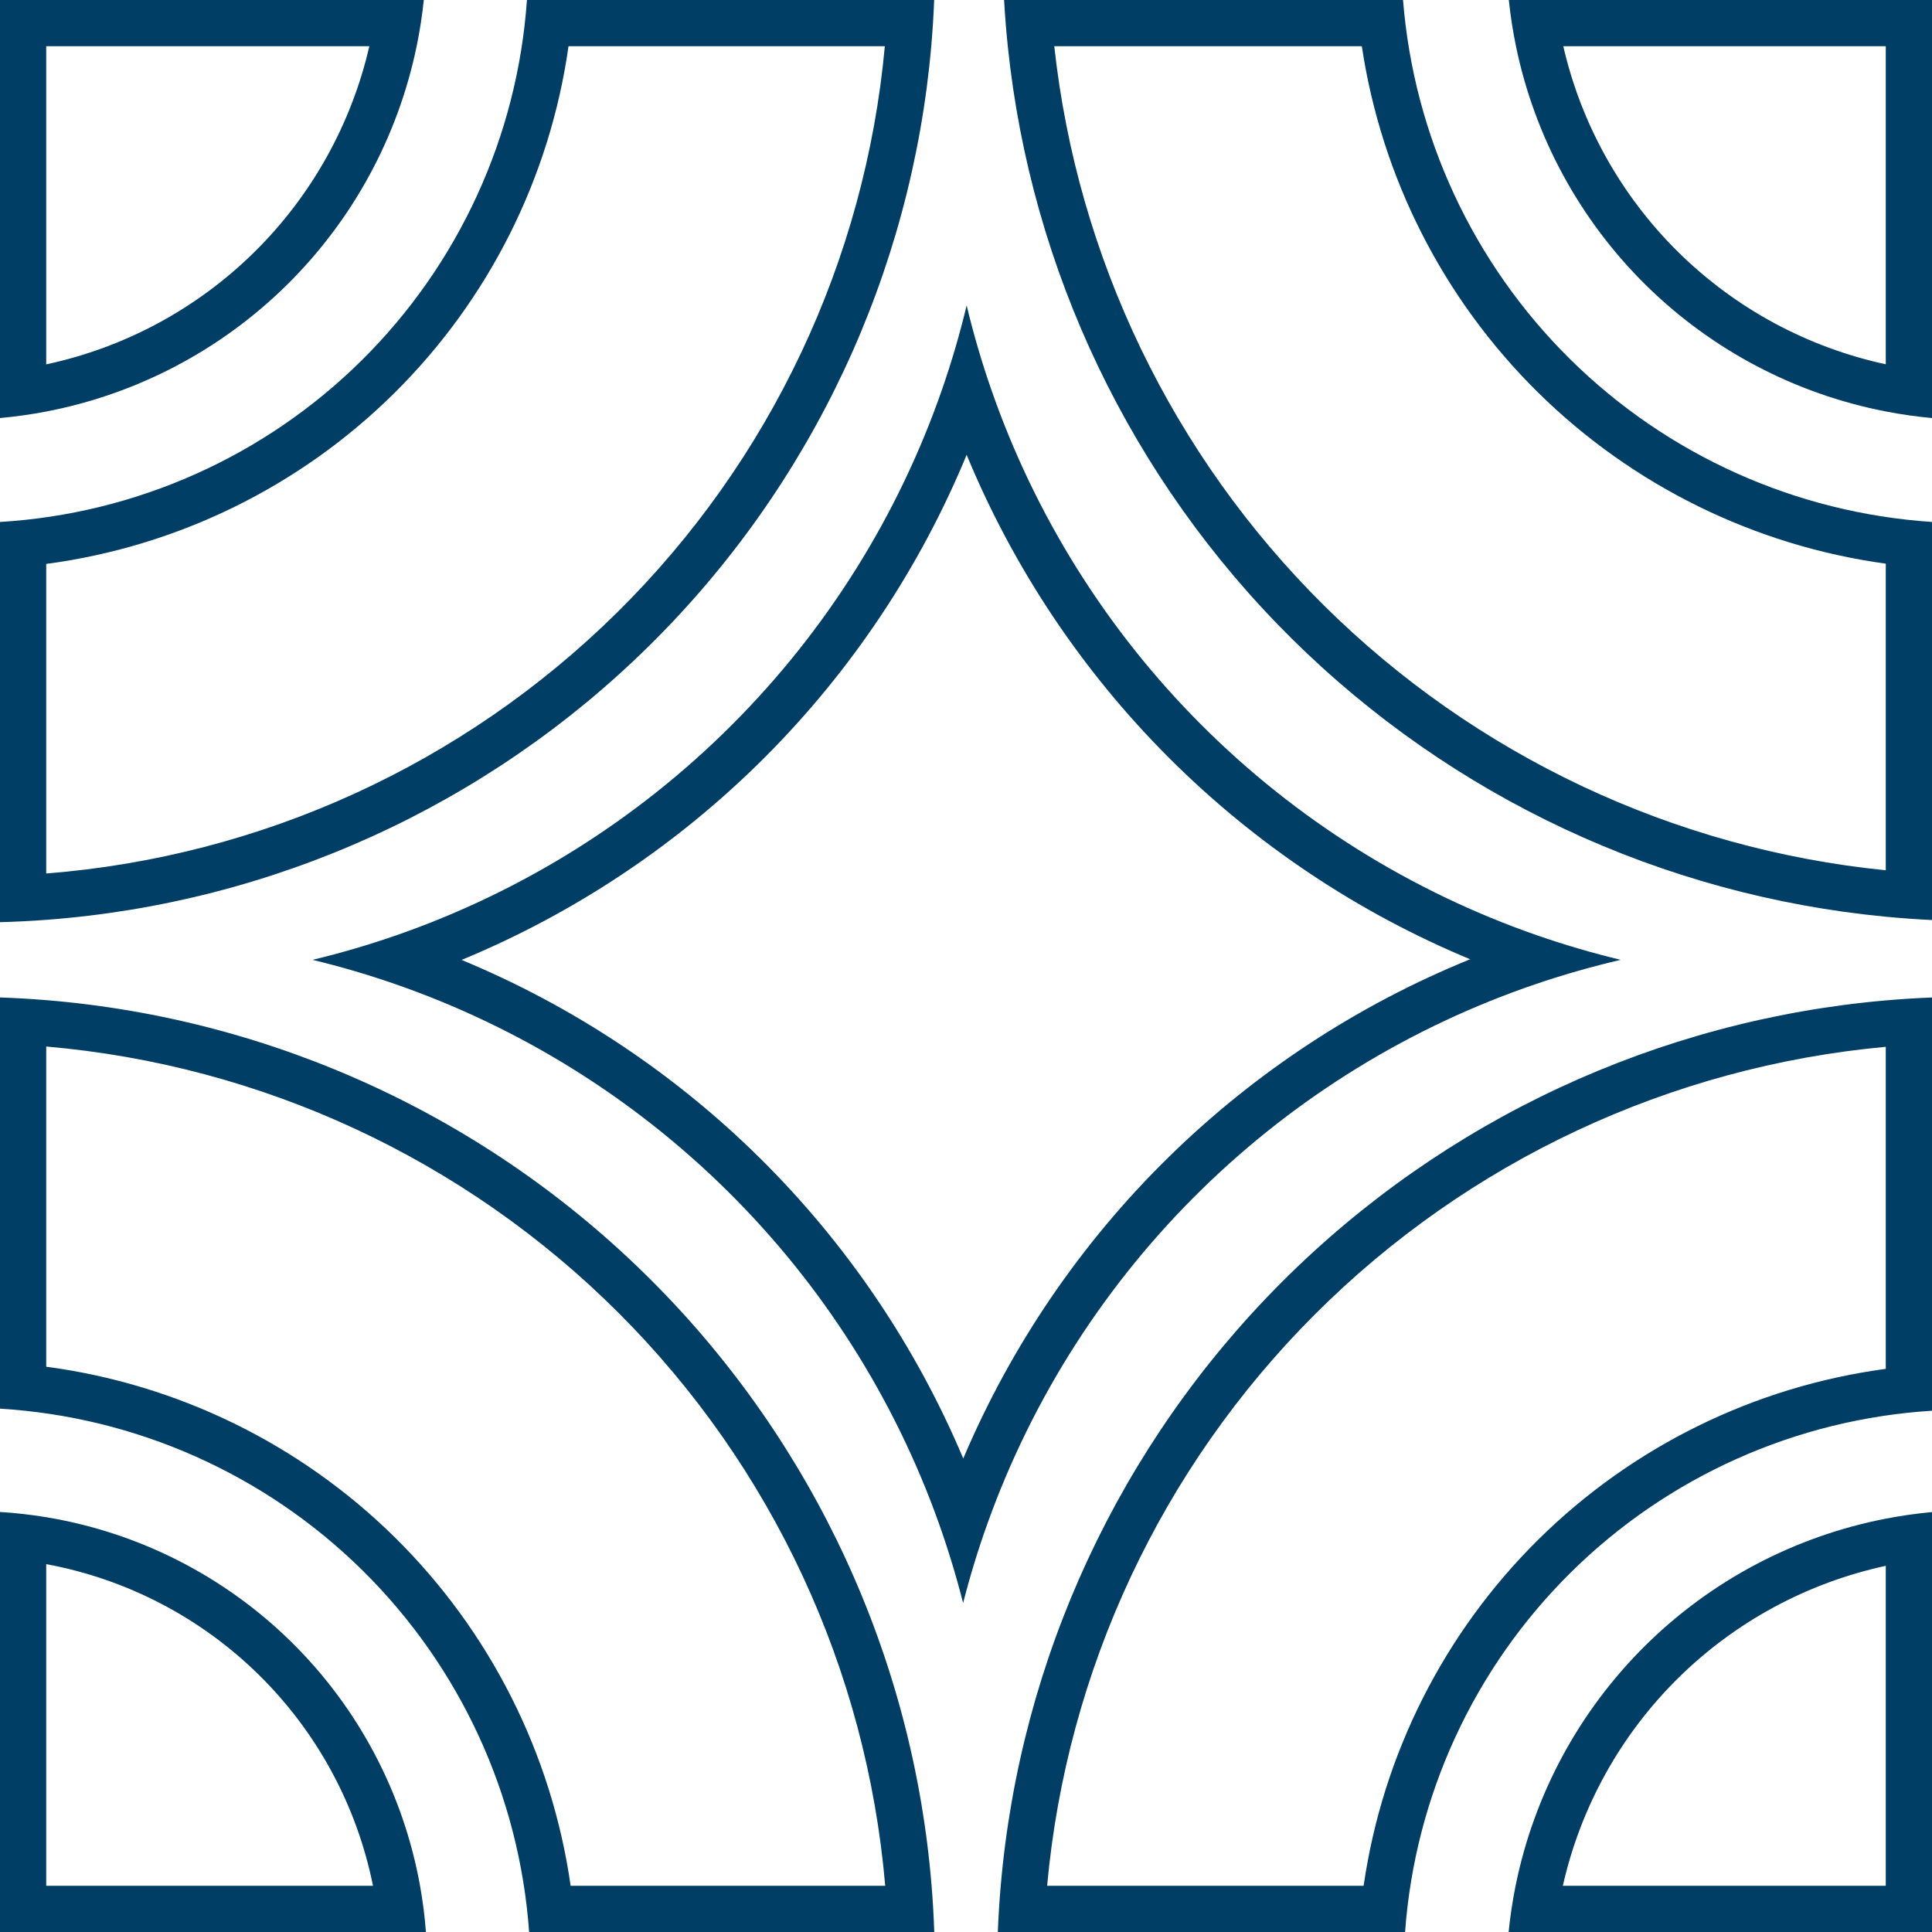
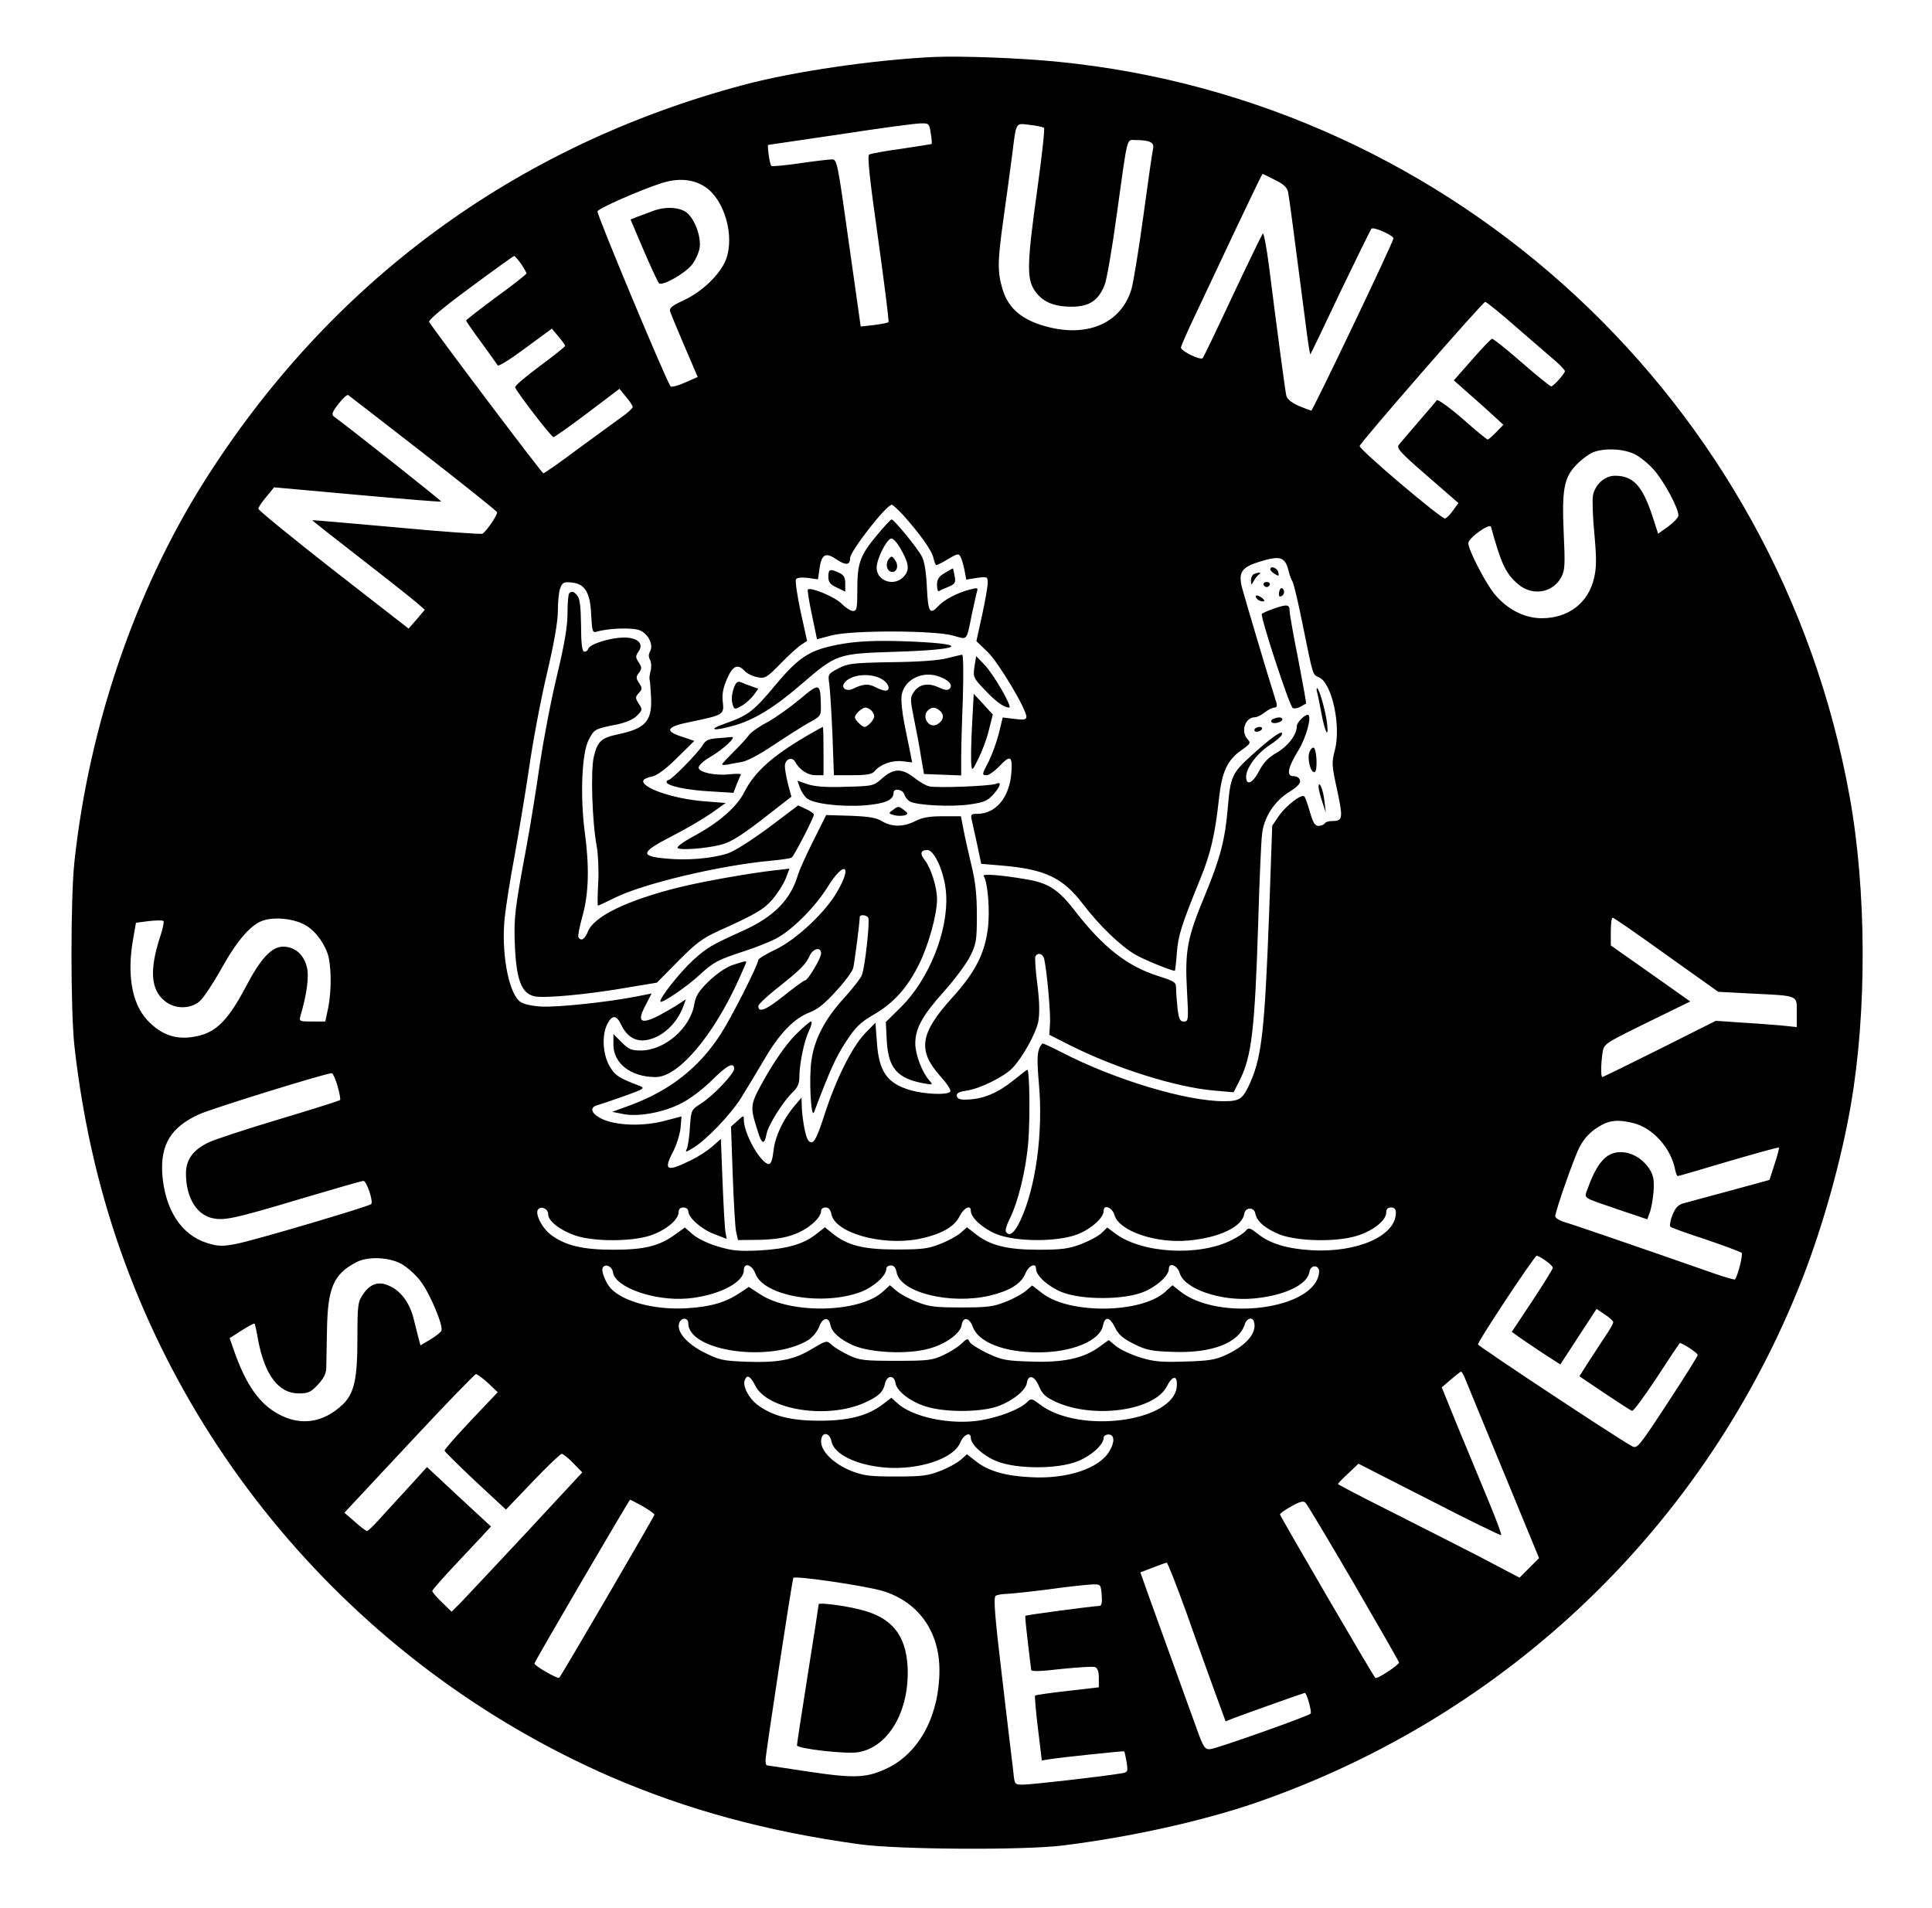
- <svg xmlns="http://www.w3.org/2000/svg" width="209" height="209" viewBox="0 0 209 209" fill="none">
-   <path fill-rule="evenodd" clip-rule="evenodd" d="M61.501 5C59.496 19.181 52.904 32.373 42.661 42.52C32.428 52.656 19.188 59.122 5 61.004V94.492C28.203 92.671 50.09 82.713 66.734 66.282C83.362 49.868 93.593 28.143 95.72 5H61.501ZM57.003 0C55.981 14.721 49.635 28.574 39.143 38.967C28.65 49.361 14.735 55.578 0 56.465V99.76C1.672 99.715 3.339 99.631 5 99.507C29.521 97.675 52.667 87.195 70.247 69.841C87.826 52.487 98.599 29.486 100.741 5C100.886 3.34 100.991 1.673 101.056 0H57.003ZM5 147.849C19.19 149.734 32.437 156.184 42.698 166.295C53.028 176.475 59.69 189.734 61.73 204H95.761C93.759 180.626 83.56 158.639 66.872 141.981C50.234 125.374 28.307 115.222 5 113.211V147.849ZM0 152.386C14.741 153.282 28.665 159.486 39.189 169.856C49.766 180.28 56.182 194.195 57.241 209H101.066C101.01 207.328 100.914 205.661 100.778 204C98.764 179.294 88.031 156.037 70.404 138.443C52.83 120.9 29.636 110.217 5 108.194C3.339 108.057 1.672 107.96 0 107.903V152.386ZM147.515 204C149.56 189.845 156.165 176.686 166.4 166.561C176.624 156.447 189.837 149.985 204 148.081V113.242C180.709 115.377 158.828 125.594 142.214 142.215C125.598 158.836 115.394 180.717 113.276 204H147.515ZM151.998 209C153.069 194.304 159.432 180.487 169.916 170.115C180.401 159.743 194.288 153.527 209 152.61V107.905C207.327 107.971 205.66 108.077 204 108.222C179.378 110.371 156.229 121.122 138.677 138.68C121.126 156.238 110.388 179.386 108.257 204C108.113 205.66 108.008 207.327 107.943 209H151.998ZM209 99.527V56.463C194.274 55.488 180.385 49.249 169.875 38.879C159.365 28.508 152.944 14.707 151.777 0H108.621C108.715 1.673 108.849 3.34 109.021 5C111.534 29.188 122.338 51.831 139.689 69.035C157.041 86.24 179.782 96.855 204 99.169C205.66 99.327 207.327 99.447 209 99.527ZM204 94.145C181.106 91.848 159.626 81.762 143.209 65.484C126.804 49.218 116.543 27.847 114.049 5H147.32C149.445 19.164 156.102 32.313 166.363 42.438C176.61 52.549 189.828 59.028 204 60.977V94.145Z" fill="#003E66" />
-   <path fill-rule="evenodd" clip-rule="evenodd" d="M166.202 106.434C169.19 105.42 172.235 104.552 175.326 103.834C172.24 103.092 169.203 102.2 166.223 101.163C152.612 96.425 140.205 88.662 129.96 78.412C119.697 68.143 111.933 55.707 107.208 42.067C106.184 39.111 105.303 36.099 104.57 33.04C103.837 36.099 102.956 39.111 101.932 42.067C97.207 55.707 89.444 68.143 79.18 78.412C68.909 88.689 56.464 96.465 42.811 101.2C39.865 102.221 36.863 103.101 33.815 103.834C36.863 104.57 39.864 105.453 42.809 106.477C56.248 111.152 68.516 118.776 78.688 128.834C88.935 138.965 96.734 151.248 101.549 164.745C102.562 167.584 103.443 170.477 104.187 173.415C104.937 170.479 105.824 167.588 106.843 164.75C111.723 151.163 119.628 138.815 130.006 128.664C140.284 118.611 152.663 111.03 166.202 106.434ZM104.203 157.78C109.385 145.562 116.95 134.44 126.51 125.089C135.901 115.904 146.959 108.679 159.036 103.771C146.887 98.722 135.795 91.324 126.424 81.947C117.02 72.538 109.611 61.4 104.57 49.202C99.53 61.4 92.12 72.538 82.717 81.947C73.301 91.368 62.149 98.792 49.932 103.842C61.93 108.815 72.9 116.079 82.204 125.279C91.632 134.601 99.091 145.654 104.203 157.78Z" fill="#003E66" />
-   <path fill-rule="evenodd" clip-rule="evenodd" d="M0 45.223C1.684 45.071 3.352 44.835 5 44.518C14.8 42.634 23.87 37.889 31.031 30.825C38.189 23.764 43.055 14.766 45.072 5C45.412 3.353 45.671 1.685 45.847 0H0V45.223ZM5 39.416C13.472 37.601 21.296 33.405 27.52 27.265C33.724 21.146 38.017 13.412 39.955 5H5V39.416ZM46.076 209C45.949 207.317 45.735 205.648 45.439 204C43.641 194.004 38.785 184.762 31.477 177.585C24.215 170.453 14.957 165.777 5 164.129C3.351 163.856 1.682 163.666 0 163.562V209H46.076ZM40.349 204C38.613 195.36 34.323 187.388 27.973 181.152C21.648 174.94 13.636 170.801 5 169.205V204H40.349ZM209 163.573C207.316 163.728 205.648 163.967 204 164.286C194.213 166.181 185.159 170.93 178.011 177.991C170.816 185.099 165.941 194.165 163.954 204C163.621 205.647 163.369 207.316 163.201 209H209V163.573ZM204 169.389C195.543 171.214 187.735 175.413 181.525 181.548C175.282 187.716 170.977 195.519 169.066 204H204V169.389ZM163.221 0C163.397 1.685 163.656 3.353 163.995 5C166.009 14.756 170.866 23.746 178.011 30.805C185.159 37.866 194.213 42.615 204 44.51C205.648 44.83 207.316 45.068 209 45.223V0H163.221ZM169.113 5C171.047 13.403 175.332 21.13 181.525 27.248C187.735 33.383 195.543 37.582 204 39.407V5H169.113Z" fill="#003E66" />
+ <svg xmlns="http://www.w3.org/2000/svg" version="1.0" width="800pt" height="790pt" viewBox="0 0 800 790" preserveAspectRatio="xMidYMid meet">
+   <g transform="translate(0,790) scale(0.1,-0.1)" fill="#000000" stroke="none">
+     <path d="M3865 7664 c-249 -12 -577 -60 -784 -115 -948 -252 -1717 -818 -2240 -1650 -283 -451 -473 -1009 -533 -1569 -16 -149 -16 -612 0 -760 17 -156 47 -330 83 -480 268 -1131 1066 -2081 2139 -2548 315 -136 644 -226 1030 -279 158 -22 679 -25 840 -5 281 35 575 100 800 177 1042 360 1865 1149 2265 2175 85 219 160 488 199 715 67 387 65 890 -5 1276 -293 1633 -1636 2880 -3276 3043 -158 16 -403 25 -518 20z m-11 -315 c4 -23 5 -43 4 -45 -2 -1 -58 -10 -125 -20 -67 -9 -127 -20 -134 -24 -8 -6 1 -94 37 -348 26 -188 46 -343 43 -346 -3 -3 -30 -8 -60 -12 l-55 -6 -49 346 c-46 329 -49 346 -69 346 -12 0 -72 -7 -134 -16 -62 -9 -115 -14 -118 -11 -7 6 -18 87 -13 87 2 0 137 20 299 44 162 25 311 45 331 45 35 1 37 0 43 -40z m469 22 c4 -4 -9 -119 -28 -257 -42 -300 -44 -367 -12 -415 31 -48 79 -69 154 -69 73 0 111 25 137 90 9 22 32 156 51 297 46 331 39 303 78 303 57 0 77 -10 72 -34 -3 -11 -21 -136 -40 -276 -19 -141 -42 -279 -50 -308 -41 -135 -172 -197 -337 -158 -110 26 -171 75 -196 156 -22 74 -22 113 2 286 14 99 30 217 36 264 19 149 13 140 73 133 29 -3 55 -9 60 -12z m956 -216 c37 -18 51 -31 55 -52 5 -25 24 -172 72 -541 9 -73 18 -131 20 -129 2 2 58 118 124 258 67 139 125 258 129 262 9 9 91 -28 91 -40 0 -15 -334 -713 -340 -713 -4 0 -28 9 -54 20 -30 14 -47 28 -50 43 -5 23 -41 294 -72 540 -10 75 -21 134 -25 130 -4 -5 -60 -120 -125 -258 -64 -137 -120 -254 -124 -258 -9 -10 -90 29 -90 44 0 5 26 65 58 132 32 67 107 227 167 354 61 128 111 233 113 233 1 0 25 -11 51 -25z m-2359 -29 c80 -53 123 -203 86 -301 -24 -61 -97 -132 -174 -168 -50 -23 -62 -33 -57 -47 3 -10 30 -75 60 -145 l54 -126 -52 -23 c-29 -13 -56 -20 -60 -16 -14 12 -307 714 -303 725 4 12 174 87 263 116 71 23 133 18 183 -15z m-762 -319 c12 -18 22 -36 22 -39 0 -4 -56 -48 -125 -98 -69 -51 -125 -95 -125 -97 0 -3 28 -44 63 -91 34 -47 65 -90 68 -95 4 -5 55 27 115 72 l109 80 27 -32 c15 -18 28 -35 28 -39 0 -4 -47 -41 -105 -84 -58 -43 -104 -82 -102 -88 9 -23 150 -206 159 -206 4 0 68 45 141 100 l132 100 27 -33 c15 -17 27 -36 28 -42 0 -5 -19 -23 -43 -40 -23 -16 -104 -76 -181 -132 -76 -57 -142 -103 -146 -103 -6 0 -445 582 -473 627 -4 7 57 59 170 142 97 72 179 131 182 131 3 0 16 -15 29 -33z m4129 -269 c71 -61 143 -124 161 -139 17 -16 32 -32 32 -36 -1 -11 -48 -63 -57 -63 -4 0 -60 45 -123 100 -63 55 -118 99 -122 97 -5 -1 -42 -40 -83 -87 l-75 -85 62 -55 c35 -30 81 -72 103 -92 l40 -37 -29 -30 c-17 -17 -32 -31 -36 -31 -3 0 -50 38 -104 86 -54 47 -102 81 -106 77 -3 -4 -37 -44 -75 -88 -38 -44 -75 -87 -82 -96 -12 -14 2 -30 116 -129 l130 -113 -21 -29 c-11 -16 -26 -32 -34 -35 -13 -5 -354 284 -354 300 0 12 510 597 520 597 5 0 67 -50 137 -112z m-4535 -514 c167 -130 305 -240 306 -245 4 -9 -42 -77 -60 -89 -4 -3 -164 8 -355 26 -192 17 -349 31 -350 30 -1 -1 89 -72 200 -158 111 -86 217 -170 234 -185 l32 -28 -33 -39 -34 -39 -311 242 c-171 134 -311 248 -311 254 0 7 15 29 33 50 l32 39 344 -31 c189 -17 346 -30 348 -28 2 3 -359 289 -444 352 -11 8 -8 18 18 52 18 23 36 40 41 37 4 -3 144 -111 310 -240z m5013 -3 c23 -10 60 -40 83 -66 43 -49 102 -159 102 -189 0 -9 -19 -29 -42 -46 l-42 -30 -26 80 c-41 121 -79 160 -153 160 -42 0 -82 -36 -91 -82 -3 -18 -1 -89 6 -159 9 -99 9 -139 -1 -181 -23 -104 -106 -168 -217 -168 -72 0 -144 37 -197 102 -37 46 -107 181 -107 209 0 21 89 85 94 67 42 -153 61 -193 111 -236 59 -52 146 -38 181 30 14 27 15 53 9 180 -8 180 1 230 52 283 20 21 50 43 67 51 44 19 124 17 171 -5z m-3027 -252 c70 -78 121 -149 127 -179 4 -17 9 -30 12 -30 4 0 26 11 49 25 40 24 44 24 52 8 5 -10 12 -35 16 -55 l7 -38 44 7 c44 6 45 5 45 -23 -1 -16 -11 -76 -24 -134 l-23 -105 47 -45 c45 -44 160 -236 160 -268 0 -12 -10 -14 -49 -9 l-49 6 -16 -66 c-9 -36 -28 -87 -41 -114 -30 -57 -30 -59 -9 -59 9 0 31 16 50 35 47 50 57 46 52 -23 -7 -103 -64 -172 -141 -172 -25 0 -28 -3 -24 -22 3 -13 13 -60 23 -104 l17 -81 83 -7 c180 -15 253 -49 337 -158 69 -91 157 -175 218 -211 34 -20 149 -67 164 -67 1 0 5 33 8 73 5 72 19 116 96 305 44 107 62 184 79 339 12 108 34 155 93 197 37 26 39 30 25 45 -30 33 -10 91 31 91 8 0 26 9 40 20 14 11 32 20 40 20 9 0 12 6 9 18 -41 129 -135 448 -144 482 -14 60 0 81 70 103 90 28 109 22 124 -38 4 -17 11 -35 15 -41 5 -6 25 -89 44 -185 43 -212 40 -202 67 -214 54 -24 92 -203 65 -303 -13 -49 -13 -61 10 -164 25 -119 24 -128 -24 -128 -12 0 -25 -4 -28 -10 -3 -5 -15 -10 -25 -10 -15 0 -23 13 -36 58 -9 31 -19 60 -23 64 -11 12 -75 -37 -105 -80 l-28 -41 -13 -368 c-18 -471 -30 -583 -75 -689 -33 -75 -44 -84 -112 -84 -157 0 -452 89 -671 202 -43 22 -79 39 -81 37 -22 -26 -24 -55 -14 -168 18 -201 -13 -429 -77 -565 -25 -53 -46 -69 -60 -46 -3 5 3 27 14 49 37 72 70 209 79 324 8 102 5 297 -4 297 -3 0 -28 -20 -58 -44 -62 -50 -122 -76 -186 -79 -34 -2 -45 2 -48 14 -2 13 8 18 42 23 56 9 153 57 188 93 42 44 96 141 107 191 6 33 6 78 -3 152 -8 58 -11 111 -9 118 8 20 32 14 37 -10 12 -57 26 -218 24 -263 l-3 -50 85 -43 c193 -97 442 -175 599 -188 l79 -7 25 49 c50 99 63 212 77 654 5 173 12 338 16 366 7 69 51 137 113 175 35 22 47 36 44 48 -3 10 -13 17 -26 17 -32 -1 -25 35 20 108 33 54 57 146 38 146 -14 0 -45 -32 -45 -46 0 -36 -36 -83 -82 -110 -37 -21 -56 -42 -74 -76 -26 -51 -54 -64 -54 -25 0 37 43 95 95 130 27 17 51 38 53 45 8 24 -37 -6 -120 -81 -87 -78 -93 -91 -104 -222 -11 -131 -31 -209 -95 -363 -73 -176 -83 -228 -74 -394 7 -123 6 -128 -13 -128 -16 0 -20 9 -26 53 -3 28 -6 66 -6 82 0 28 -4 31 -73 53 -130 41 -229 119 -349 274 -66 85 -108 112 -199 127 -98 17 -182 24 -176 14 18 -28 27 -150 17 -222 -14 -103 -53 -178 -146 -281 -136 -150 -146 -220 -48 -329 25 -28 43 -55 39 -61 -9 -15 -105 -12 -166 6 -96 28 -130 77 -138 199 l-6 80 -43 -44 c-54 -56 -121 -191 -168 -337 -28 -87 -41 -114 -54 -114 -13 0 -20 14 -29 57 -6 31 -11 72 -11 92 l-1 36 -28 -33 c-48 -56 -82 -129 -88 -187 -4 -35 -10 -55 -19 -55 -33 0 -104 125 -104 184 0 18 -1 18 -26 -5 l-27 -24 7 -200 c4 -110 10 -216 14 -235 l8 -35 90 1 c64 2 105 8 146 24 56 21 108 67 108 96 0 8 8 14 19 14 12 0 20 -9 24 -29 16 -76 206 -130 358 -102 92 18 150 49 172 94 18 36 47 50 47 23 0 -29 52 -75 108 -97 82 -32 252 -32 334 0 56 22 108 68 108 97 0 29 36 14 45 -18 19 -65 169 -117 304 -105 128 11 225 57 233 110 4 29 41 30 46 2 6 -33 42 -63 101 -87 77 -29 240 -32 324 -4 65 21 117 63 117 95 0 14 6 21 20 21 14 0 20 -7 20 -22 0 -96 -160 -166 -350 -155 -100 6 -171 27 -222 68 -32 25 -38 27 -49 13 -7 -9 -33 -26 -59 -39 -136 -69 -374 -55 -483 28 l-32 24 -24 -23 c-13 -13 -52 -33 -85 -46 -51 -19 -80 -23 -176 -23 -130 0 -201 18 -260 65 l-36 28 -26 -23 c-15 -13 -53 -34 -85 -46 -50 -20 -75 -23 -183 -23 -136 0 -202 17 -265 68 l-29 24 -36 -28 c-52 -42 -123 -62 -237 -68 -85 -4 -113 -1 -172 17 -41 12 -85 34 -103 50 l-32 28 -39 -28 c-67 -49 -129 -64 -257 -64 -127 0 -199 17 -259 62 -38 29 -68 90 -52 106 14 14 41 1 41 -22 0 -27 50 -66 112 -87 75 -26 233 -26 311 0 63 21 117 65 117 97 0 12 7 19 20 19 11 0 20 -7 20 -15 0 -27 54 -75 107 -95 l52 -20 -5 28 c-3 15 -8 108 -12 206 l-7 180 -36 -32 c-20 -17 -58 -42 -85 -55 -103 -51 -118 -45 -78 32 15 28 29 73 32 100 l4 48 -73 -19 c-88 -23 -199 -19 -257 9 -45 22 -53 48 -17 57 14 4 64 21 112 38 78 28 85 32 63 41 -90 34 -102 43 -126 82 -28 49 -33 129 -9 175 20 39 38 38 58 -5 23 -47 58 -69 103 -62 65 11 126 66 154 141 l10 28 -32 -21 c-18 -12 -57 -34 -85 -49 -71 -35 -86 -22 -50 45 l25 49 -61 -12 c-120 -24 -332 -46 -399 -42 -46 4 -75 11 -88 23 -46 42 -75 205 -60 346 5 46 22 156 39 245 16 89 44 254 61 368 16 114 50 293 75 398 30 128 45 215 45 259 0 37 4 80 10 94 9 23 15 26 46 23 56 -5 78 -41 82 -134 4 -72 5 -75 26 -69 48 14 146 17 175 5 35 -14 58 -60 43 -87 -7 -12 -7 -24 0 -36 5 -10 6 -31 2 -45 -4 -15 -6 -31 -4 -37 2 -5 4 -39 6 -75 4 -97 -24 -127 -138 -151 -68 -14 -84 -29 -99 -92 -14 -58 -7 -272 12 -372 6 -34 9 -101 6 -152 -3 -51 -3 -93 -1 -93 3 0 32 14 65 30 117 60 440 137 653 156 41 4 78 9 84 13 10 6 92 165 92 178 0 5 -15 15 -33 23 l-32 15 -122 -92 c-72 -53 -142 -98 -170 -107 -66 -21 -167 -30 -257 -21 -108 10 -103 26 27 93 57 29 130 72 163 95 l59 42 -89 7 c-131 10 -269 59 -251 88 3 5 20 12 37 15 20 5 57 32 102 77 l71 70 -50 17 c-76 24 -66 42 35 62 135 28 139 30 133 81 -4 32 1 59 17 96 24 56 45 65 74 33 10 -10 33 -22 52 -25 32 -7 38 -3 97 57 34 35 73 70 86 78 l23 15 -27 122 c-14 67 -23 127 -19 133 4 7 22 9 49 6 l42 -6 6 41 c8 63 25 73 70 42 39 -26 57 -25 57 5 0 28 150 221 173 221 4 0 24 -19 45 -41z m-2485 -1694 c44 -20 83 -68 103 -122 16 -47 18 -151 3 -226 l-12 -57 -55 0 c-52 0 -54 1 -48 23 27 91 37 167 26 205 -13 51 -51 82 -98 82 -47 0 -93 -49 -154 -166 -67 -127 -115 -180 -184 -200 -91 -26 -163 -6 -227 65 -62 69 -82 190 -55 337 l11 63 54 7 c30 3 57 4 60 0 3 -3 -3 -34 -15 -68 -43 -134 -38 -215 19 -262 41 -35 106 -36 146 -2 15 13 55 73 88 132 66 119 125 188 177 203 45 14 115 8 161 -14z m5647 -129 l215 -153 135 -7 c201 -10 190 -6 190 -78 l0 -61 -67 7 c-38 3 -113 9 -168 12 l-100 7 -233 -117 c-128 -64 -235 -116 -237 -116 -7 0 -6 58 1 102 6 36 8 37 185 124 l178 87 -164 116 -165 116 0 58 c0 31 3 57 8 57 4 0 104 -69 222 -154z m-5502 -544 c8 -29 13 -55 10 -57 -2 -3 -116 -39 -253 -80 -137 -41 -268 -84 -292 -96 -64 -31 -93 -71 -93 -128 0 -94 39 -164 101 -183 53 -15 91 -7 388 82 128 38 239 70 246 70 13 0 42 -86 32 -96 -10 -10 -493 -153 -560 -165 -58 -11 -74 -10 -120 4 -107 34 -174 138 -185 285 -8 123 36 195 153 248 55 25 534 173 549 170 5 -1 16 -26 24 -54z m5367 -153 c78 -20 151 -100 170 -186 3 -18 9 -33 12 -33 3 0 97 27 210 61 113 33 206 59 209 57 2 -2 -6 -33 -18 -69 l-21 -65 -161 -44 c-89 -24 -175 -47 -192 -52 -25 -6 -36 -18 -49 -50 -9 -22 -12 -44 -8 -48 4 -4 71 -28 148 -53 76 -26 143 -51 147 -55 6 -6 -16 -96 -28 -110 -1 -2 -38 8 -81 23 -358 125 -603 209 -630 216 -18 6 -33 16 -33 23 0 20 78 243 100 285 21 41 51 71 95 94 36 19 71 21 130 6z m-364 -570 c16 -11 29 -24 29 -29 0 -4 -38 -66 -85 -137 l-85 -128 25 -18 c14 -10 59 -41 100 -68 l76 -49 75 115 75 115 34 -23 c19 -12 35 -27 35 -32 0 -6 -15 -33 -34 -60 -18 -28 -50 -76 -70 -107 l-36 -57 104 -70 c58 -39 109 -72 114 -73 6 -2 51 60 102 137 50 77 93 141 95 143 5 5 75 -40 75 -49 0 -4 -56 -94 -125 -199 -122 -186 -126 -190 -148 -178 -61 33 -637 414 -637 421 0 14 234 367 243 367 5 0 22 -9 38 -21z m-4740 -12 c24 -13 61 -46 81 -73 37 -48 94 -182 86 -204 -2 -6 -22 -22 -45 -36 l-42 -25 -10 38 c-5 21 -14 56 -20 79 -16 59 -50 106 -94 127 -47 24 -83 13 -114 -33 -21 -30 -23 -44 -23 -180 0 -172 -13 -230 -62 -277 -80 -75 -174 -89 -266 -38 -79 43 -134 122 -183 262 l-18 52 50 32 c27 17 51 30 53 28 2 -2 9 -33 15 -69 28 -145 85 -220 168 -220 39 0 50 5 79 36 23 24 34 46 35 67 0 18 2 91 3 162 3 172 27 229 121 278 46 25 133 22 186 -6z m877 -35 c9 -63 171 -120 308 -109 125 11 234 65 234 117 0 34 34 24 48 -14 34 -93 277 -135 436 -76 54 21 106 67 106 96 0 8 8 14 19 14 13 0 20 -9 24 -30 17 -83 222 -133 386 -95 82 20 130 49 147 92 14 33 44 46 44 19 0 -29 52 -75 108 -97 82 -32 252 -32 334 0 56 22 108 68 108 97 0 29 36 14 45 -18 19 -65 169 -117 304 -105 128 11 225 57 233 110 5 33 44 30 40 -3 -16 -152 -416 -205 -577 -76 l-30 24 -32 -29 c-101 -88 -394 -91 -506 -5 l-43 33 -27 -23 c-14 -12 -52 -33 -84 -45 -50 -20 -76 -23 -183 -23 -107 0 -133 3 -183 23 -32 12 -70 33 -85 46 l-27 23 -32 -29 c-99 -86 -382 -91 -506 -8 l-46 30 -38 -25 c-58 -39 -120 -57 -215 -63 -133 -9 -268 26 -320 83 -21 24 -40 73 -32 85 10 18 39 5 42 -19z m312 -211 c0 -117 341 -165 497 -70 18 12 37 35 45 55 13 38 40 43 46 9 6 -31 39 -61 95 -86 72 -31 224 -38 312 -14 69 18 132 63 137 98 5 36 32 32 46 -7 24 -65 130 -106 272 -106 139 0 254 48 267 110 8 41 28 38 50 -7 14 -29 32 -45 78 -68 52 -26 73 -30 162 -33 162 -6 274 37 298 116 7 23 31 30 37 10 15 -44 -29 -98 -112 -137 -47 -22 -72 -26 -172 -29 -98 -3 -129 -1 -187 17 -38 12 -83 33 -100 47 l-30 25 -40 -29 c-65 -47 -149 -65 -282 -60 -103 3 -120 6 -182 35 -37 18 -70 39 -73 48 -6 14 -10 13 -33 -9 -14 -14 -48 -35 -76 -48 -45 -21 -65 -23 -195 -23 -130 0 -150 2 -195 23 -27 13 -59 32 -71 43 -21 19 -21 19 -79 -15 -77 -47 -139 -59 -271 -55 -102 4 -115 7 -179 39 -73 37 -116 88 -102 123 9 23 37 21 37 -2z m3216 -228 c6 -16 78 -189 159 -386 l148 -359 -40 -40 -41 -41 -173 91 c-96 49 -265 135 -376 191 -112 56 -203 104 -203 106 0 2 19 22 43 44 l42 40 294 -150 c161 -83 295 -148 297 -146 3 2 -22 69 -55 148 -33 79 -89 216 -126 304 l-65 160 37 32 c21 18 40 33 43 33 3 0 10 -12 16 -27z m-4045 -20 l40 -38 -111 -117 c-60 -64 -110 -120 -109 -125 0 -4 58 -61 127 -126 l127 -118 111 116 c60 63 115 115 120 115 5 0 27 -17 48 -39 l37 -38 -231 -249 c-128 -137 -250 -267 -271 -289 l-39 -39 -40 39 c-22 21 -40 42 -40 47 0 4 39 49 87 100 48 51 103 110 122 130 l34 37 -79 73 c-43 40 -103 95 -132 123 l-54 50 -59 -65 c-33 -36 -87 -95 -121 -132 -33 -38 -64 -68 -68 -68 -4 0 -27 17 -50 38 l-44 38 268 287 c147 158 272 287 277 287 5 0 28 -17 50 -37z m1106 -10 c49 -101 297 -141 452 -72 58 26 78 44 86 81 8 34 38 35 43 1 5 -34 64 -79 129 -98 75 -23 210 -23 283 -2 63 19 127 67 132 100 5 37 32 31 50 -13 14 -33 27 -45 70 -65 158 -72 410 -36 460 65 23 45 44 46 41 2 -7 -149 -404 -203 -568 -77 -33 25 -36 25 -52 9 -30 -30 -116 -63 -196 -76 -124 -19 -281 14 -344 74 l-22 20 -34 -26 c-63 -48 -140 -69 -262 -69 -121 0 -197 19 -260 67 -35 27 -61 77 -51 101 9 25 23 17 43 -22z m316 -232 c11 -53 103 -98 222 -108 139 -11 283 36 311 103 14 34 44 47 44 20 0 -28 52 -75 108 -97 82 -33 252 -33 334 0 56 22 108 69 108 97 0 8 9 14 20 14 25 0 27 -31 4 -69 -42 -72 -175 -116 -324 -108 -108 5 -179 26 -230 67 l-36 28 -26 -23 c-15 -13 -53 -34 -85 -46 -50 -20 -76 -23 -183 -23 -108 0 -133 3 -185 23 -72 29 -125 80 -125 122 0 41 35 41 43 0z m-782 -268 c27 -16 49 -31 49 -35 0 -6 -385 -666 -394 -675 -7 -7 -106 51 -103 59 4 14 392 677 396 678 1 0 25 -12 52 -27z m2944 -318 c102 -176 187 -324 188 -329 2 -9 -92 -71 -98 -64 -10 9 -395 671 -395 677 0 4 21 19 48 34 36 20 50 23 58 14 7 -7 96 -156 199 -332z m-689 -132 c42 -120 96 -268 118 -329 l41 -112 35 14 c56 21 289 104 293 104 8 0 30 -80 24 -86 -11 -11 -392 -146 -416 -147 -22 -2 -28 7 -57 88 -80 221 -158 438 -194 537 l-38 107 52 20 c28 11 54 20 57 20 4 1 42 -97 85 -216z m-1261 99 c148 -45 235 -168 235 -328 0 -184 -81 -338 -210 -403 -89 -44 -139 -46 -333 -17 -92 14 -170 26 -172 26 -3 0 -5 10 -5 23 0 22 108 732 115 753 3 11 301 -33 370 -54z m907 -17 c2 -35 0 -45 -12 -45 -34 -2 -300 -37 -304 -41 -2 -2 3 -51 10 -109 7 -58 13 -110 14 -115 0 -7 41 -6 124 4 69 7 132 11 140 8 11 -4 16 -19 16 -45 l0 -39 -130 -15 c-72 -8 -132 -17 -134 -19 -2 -2 3 -64 12 -137 l16 -132 30 5 c48 8 309 35 311 33 2 -2 6 -22 10 -45 6 -41 6 -42 -27 -47 -69 -12 -369 -46 -402 -46 -34 0 -35 0 -40 53 -4 28 -24 203 -46 387 -31 259 -37 336 -27 342 6 4 28 8 47 8 19 1 98 9 175 19 77 11 156 19 176 20 37 1 37 1 41 -44z" />
+     <path d="M2700 7025 c-19 -7 -47 -18 -62 -23 l-27 -11 54 -127 c30 -70 59 -132 64 -137 13 -13 109 41 138 79 13 18 27 48 30 68 7 46 -20 119 -54 146 -30 23 -90 26 -143 5z" />
+     <path d="M3633 5686 c-72 -86 -83 -117 -83 -226 0 -80 -2 -90 -18 -90 -10 0 -31 14 -47 30 -27 28 -128 70 -140 59 -2 -3 5 -50 17 -105 l21 -101 61 16 c84 22 427 21 503 -1 61 -17 54 -26 78 92 9 41 18 83 21 92 4 15 1 15 -33 6 -52 -14 -104 -42 -127 -67 -36 -39 -43 -27 -48 77 -3 64 -10 108 -21 128 -19 36 -116 154 -125 153 -4 0 -31 -29 -59 -63z m100 -65 c32 -58 34 -84 7 -111 -40 -40 -110 -15 -110 39 0 37 42 120 61 121 9 0 27 -21 42 -49z" />
+     <path d="M3681 5586 c-16 -19 -10 -50 10 -54 23 -4 32 26 15 49 -11 17 -15 18 -25 5z" />
+     <path d="M3913 5528 c-26 -15 -33 -27 -33 -50 0 -16 3 -28 8 -26 4 3 21 11 39 18 28 12 31 17 26 44 -3 17 -6 31 -7 32 -1 1 -16 -8 -33 -18z" />
+     <path d="M5260 5542 c0 -4 9 -13 19 -19 16 -10 18 -9 14 8 -5 18 -33 28 -33 11z" />
+     <path d="M3430 5512 c0 -22 7 -32 35 -45 l35 -17 0 34 c0 25 -6 35 -25 44 -38 18 -45 15 -45 -16z" />
+     <path d="M5193 5523 c-7 -2 -13 -14 -13 -26 1 -22 1 -22 12 -2 6 11 16 23 22 27 12 9 -2 9 -21 1z" />
+     <path d="M5232 5479 c2 -6 8 -10 13 -10 5 0 11 4 13 10 2 6 -4 11 -13 11 -9 0 -15 -5 -13 -11z" />
+     <path d="M5297 5451 c-3 -12 -1 -21 3 -21 15 0 23 21 12 32 -6 6 -11 2 -15 -11z" />
+     <path d="M2357 5443 c-4 -3 -7 -40 -7 -81 0 -55 -12 -127 -44 -261 -25 -102 -56 -268 -71 -367 -14 -100 -39 -253 -55 -340 -48 -258 -53 -294 -48 -409 6 -144 28 -200 83 -211 45 -8 218 8 385 37 l120 20 88 89 c73 74 101 95 167 125 155 70 186 88 224 131 20 24 45 62 54 85 l16 42 -62 -7 c-106 -12 -297 -46 -398 -71 -212 -53 -348 -119 -374 -181 -14 -34 -28 -43 -40 -25 -3 5 5 45 17 88 26 93 29 204 9 350 -19 149 -12 326 17 380 23 44 25 45 116 63 38 8 68 21 83 36 24 24 24 26 8 50 -15 24 -15 27 0 44 15 16 15 21 1 42 -13 20 -13 26 0 42 12 17 12 23 -1 43 -14 21 -14 26 -1 45 23 32 -3 58 -59 58 -56 0 -141 -26 -149 -46 -3 -9 -11 -14 -18 -12 -8 3 -12 37 -12 110 -1 73 -5 110 -15 121 -14 18 -24 21 -34 10z" />
+     <path d="M5200 5430 c0 -6 7 -13 15 -17 24 -9 27 1 5 15 -13 8 -20 8 -20 2z" />
+     <path d="M5278 5381 c-26 -9 -49 -19 -53 -23 -8 -8 114 -381 128 -390 6 -3 20 -1 31 5 12 7 22 13 24 13 2 1 -13 83 -32 182 -20 100 -36 190 -36 201 0 28 -9 30 -62 12z" />
+     <path d="M3495 5235 c-137 -23 -181 -49 -281 -168 -94 -113 -115 -129 -211 -163 -78 -27 -49 -33 38 -8 83 24 165 74 274 168 150 129 151 129 390 137 301 9 315 35 25 44 -99 3 -173 0 -235 -10z" />
+     <path d="M3920 5174 c-34 -9 -123 -15 -230 -16 -161 -3 -178 -5 -219 -26 -43 -23 -43 -24 -37 -65 3 -23 9 -117 13 -209 l6 -168 77 0 c58 0 81 4 91 16 24 29 71 46 114 42 l42 -5 -7 36 c-4 20 -15 75 -25 123 -10 51 -15 101 -11 122 12 62 84 98 150 76 43 -14 64 -36 48 -52 -8 -8 -20 -6 -46 6 -43 20 -81 13 -103 -21 -15 -22 -14 -31 2 -111 10 -48 23 -118 29 -157 l12 -70 77 -3 77 -3 0 69 c0 38 3 151 7 250 3 108 2 182 -3 181 -5 -1 -34 -7 -64 -15z m-264 -89 c26 -17 32 -45 10 -45 -7 0 -27 7 -42 15 -29 15 -50 13 -92 -7 -25 -13 -50 2 -37 22 24 38 113 47 161 15z m-48 -127 c7 -7 12 -18 12 -24 0 -14 -27 -44 -40 -44 -5 0 -16 7 -24 16 -9 8 -16 19 -16 24 0 13 30 40 44 40 6 0 17 -5 24 -12z m286 -3 c18 -18 11 -41 -14 -55 -33 -18 -65 31 -38 58 16 16 33 15 52 -3z" />
+     <path d="M4035 5139 c-6 -42 -5 -46 42 -95 46 -49 80 -74 102 -74 15 0 -66 141 -104 179 l-33 34 -7 -44z" />
+     <path d="M3040 5055 c-11 -30 -13 -56 -4 -79 5 -14 9 -14 36 2 16 9 38 29 49 44 l19 26 -28 10 c-15 5 -35 13 -44 17 -13 5 -20 0 -28 -20z" />
+     <path d="M3310 5003 c-41 -34 -102 -77 -135 -95 -33 -17 -66 -41 -74 -52 -8 -12 -36 -42 -63 -69 -26 -26 -48 -49 -48 -52 0 -3 10 -3 23 -1 12 3 38 7 59 11 21 3 75 32 130 69 51 34 117 76 145 92 52 28 53 30 52 74 -2 93 -5 94 -89 23z" />
+     <path d="M5454 5033 c3 -10 10 -47 17 -83 15 -82 32 -115 24 -45 -6 52 -33 145 -41 145 -3 0 -3 -8 0 -17z" />
+     <path d="M4025 4896 c-4 -72 -5 -144 -3 -161 3 -29 4 -28 30 25 15 30 35 83 43 118 l16 63 -39 43 -40 43 -7 -131z" />
+     <path d="M5272 4923 c-6 -2 -10 -8 -7 -13 6 -10 45 -1 45 11 0 10 -17 11 -38 2z" />
+     <path d="M3339 4852 c-143 -84 -216 -150 -258 -234 -31 -61 -109 -128 -213 -183 -37 -20 -66 -41 -62 -46 6 -11 116 -3 179 13 44 11 93 43 211 136 l81 63 -14 52 c-7 28 -13 62 -13 74 0 29 29 42 42 19 19 -34 52 -56 85 -56 l33 0 0 100 c0 55 -1 100 -3 100 -1 0 -32 -17 -68 -38z" />
+     <path d="M5195 4880 c-3 -5 1 -10 9 -10 8 0 18 5 21 10 3 6 -1 10 -9 10 -8 0 -18 -4 -21 -10z" />
+     <path d="M2969 4843 c-37 -3 -48 -9 -61 -31 -19 -31 -128 -142 -140 -142 -4 0 -8 -4 -8 -8 0 -16 84 -34 181 -39 l96 -6 13 34 c8 19 15 37 18 41 2 4 -18 5 -45 2 -59 -7 -127 7 -130 26 -2 9 18 28 47 45 55 32 113 86 89 83 -8 -1 -35 -3 -60 -5z" />
+     <path d="M5423 4788 c-12 -26 4 -91 21 -85 12 4 9 87 -3 100 -4 4 -12 -2 -18 -15z" />
+     <path d="M3654 4678 c-37 -33 -39 -33 -153 -36 -82 -3 -128 1 -158 11 l-41 14 10 -28 c5 -15 18 -35 28 -44 26 -23 140 -37 240 -30 85 7 120 22 120 52 0 21 38 15 45 -7 3 -11 14 -24 23 -29 30 -16 174 -23 247 -12 59 8 74 15 98 41 31 35 36 56 10 44 -23 -9 -245 -18 -276 -10 -13 3 -41 19 -62 36 -50 39 -84 39 -131 -2z" />
+     <path d="M5460 4640 c0 -8 7 -35 15 -60 l15 -45 -6 50 c-5 46 -24 89 -24 55z" />
+     <path d="M3696 4545 c-18 -13 -17 -14 8 -21 14 -3 33 -3 43 0 14 6 14 8 -3 21 -23 18 -25 18 -48 0z" />
+     <path d="M3366 4415 c-30 -60 -57 -121 -61 -135 -30 -104 -99 -175 -224 -232 -139 -63 -152 -71 -210 -123 -57 -52 -145 -164 -136 -173 7 -7 112 64 164 113 57 52 72 60 185 97 50 16 111 41 136 55 69 40 156 129 207 210 67 109 105 94 41 -17 -49 -87 -170 -200 -255 -241 -40 -19 -72 -38 -73 -44 -1 -21 -111 -238 -155 -306 -90 -140 -211 -235 -376 -296 l-74 -27 45 -9 c64 -13 171 7 244 46 34 17 90 60 124 94 63 63 92 77 92 47 0 -20 -88 -113 -138 -144 -39 -25 -40 -26 -45 -95 -2 -38 -8 -79 -12 -89 -8 -19 -8 -19 24 0 52 30 153 135 198 205 22 35 65 107 96 159 64 111 125 173 190 198 34 13 64 38 110 89 36 39 67 81 70 95 5 20 27 188 27 211 0 11 28 9 35 -3 8 -12 -13 -204 -26 -237 -5 -14 -39 -57 -75 -97 -77 -84 -122 -169 -134 -257 -11 -71 -2 -247 11 -214 67 177 90 227 131 290 41 63 60 81 118 115 82 48 137 110 185 206 40 80 75 207 75 270 0 51 -25 129 -51 163 -21 26 -17 41 11 41 31 0 74 -101 78 -186 8 -152 -72 -349 -186 -463 l-64 -63 4 -80 c7 -112 44 -154 153 -174 39 -7 39 -6 23 12 -30 34 -58 108 -58 153 0 63 30 117 121 218 43 48 91 113 106 143 25 50 28 65 28 170 0 83 -6 140 -22 205 -12 50 -27 116 -33 148 l-11 57 -75 0 c-55 0 -85 -5 -114 -20 -49 -25 -96 -25 -137 -1 -24 15 -54 20 -132 23 l-100 3 -55 -110z m34 -463 c0 -20 -55 -112 -67 -112 -5 0 -44 -29 -88 -64 -74 -59 -105 -71 -105 -42 0 7 35 40 78 74 97 77 118 98 134 133 14 32 48 40 48 11z" />
+     <path d="M3031 3903 c-26 -9 -66 -37 -97 -67 -41 -40 -53 -60 -59 -94 -16 -99 -123 -192 -222 -192 -38 0 -50 5 -79 34 l-34 34 0 -44 c0 -78 73 -134 175 -134 94 0 238 170 344 404 17 38 31 70 31 72 0 6 -12 3 -59 -13z" />
+     <path d="M3292 3613 c-35 -36 -81 -101 -120 -169 -68 -120 -68 -122 -35 -226 17 -57 28 -61 37 -14 7 38 70 137 110 175 19 18 26 35 26 61 0 55 20 151 40 192 10 21 14 38 8 38 -5 0 -35 -26 -66 -57z" />
+     <path d="M6648 3107 c-27 -23 -50 -63 -73 -127 -16 -45 -30 -35 133 -91 l113 -38 10 27 c6 15 13 54 16 87 3 49 0 66 -16 93 -44 69 -131 93 -183 49z" />
+     <path d="M3390 1257 c0 -3 -20 -134 -45 -290 -25 -157 -45 -289 -45 -294 0 -14 201 -37 252 -29 128 20 216 174 206 357 -8 130 -66 201 -193 233 -69 18 -175 31 -175 23z" />
+   </g>
</svg>
